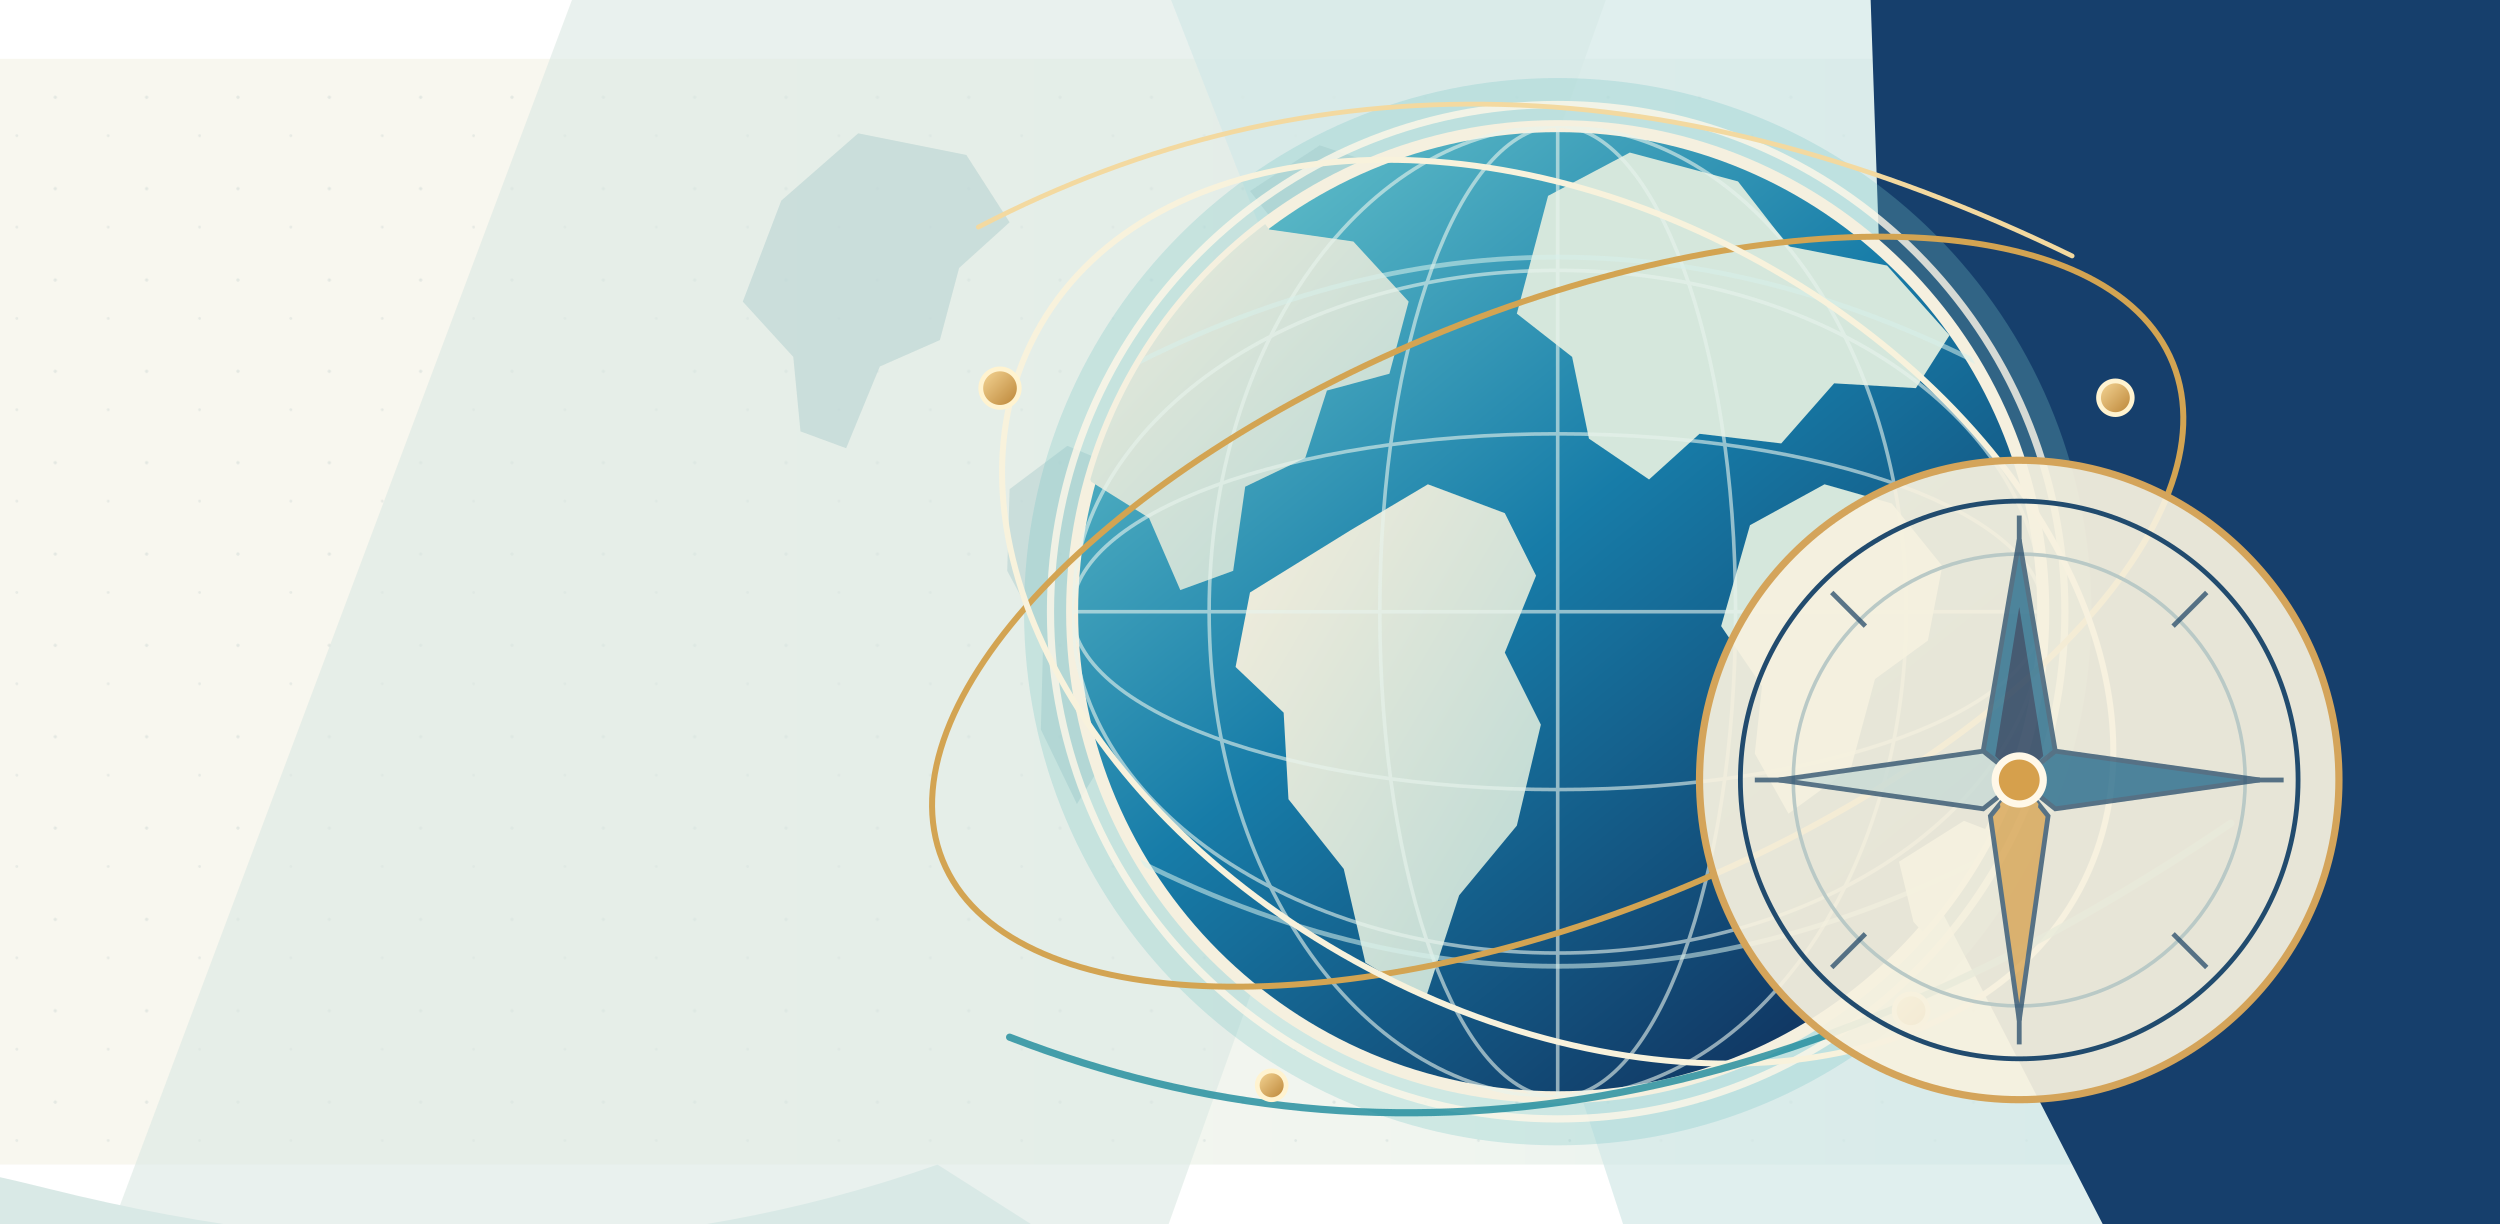
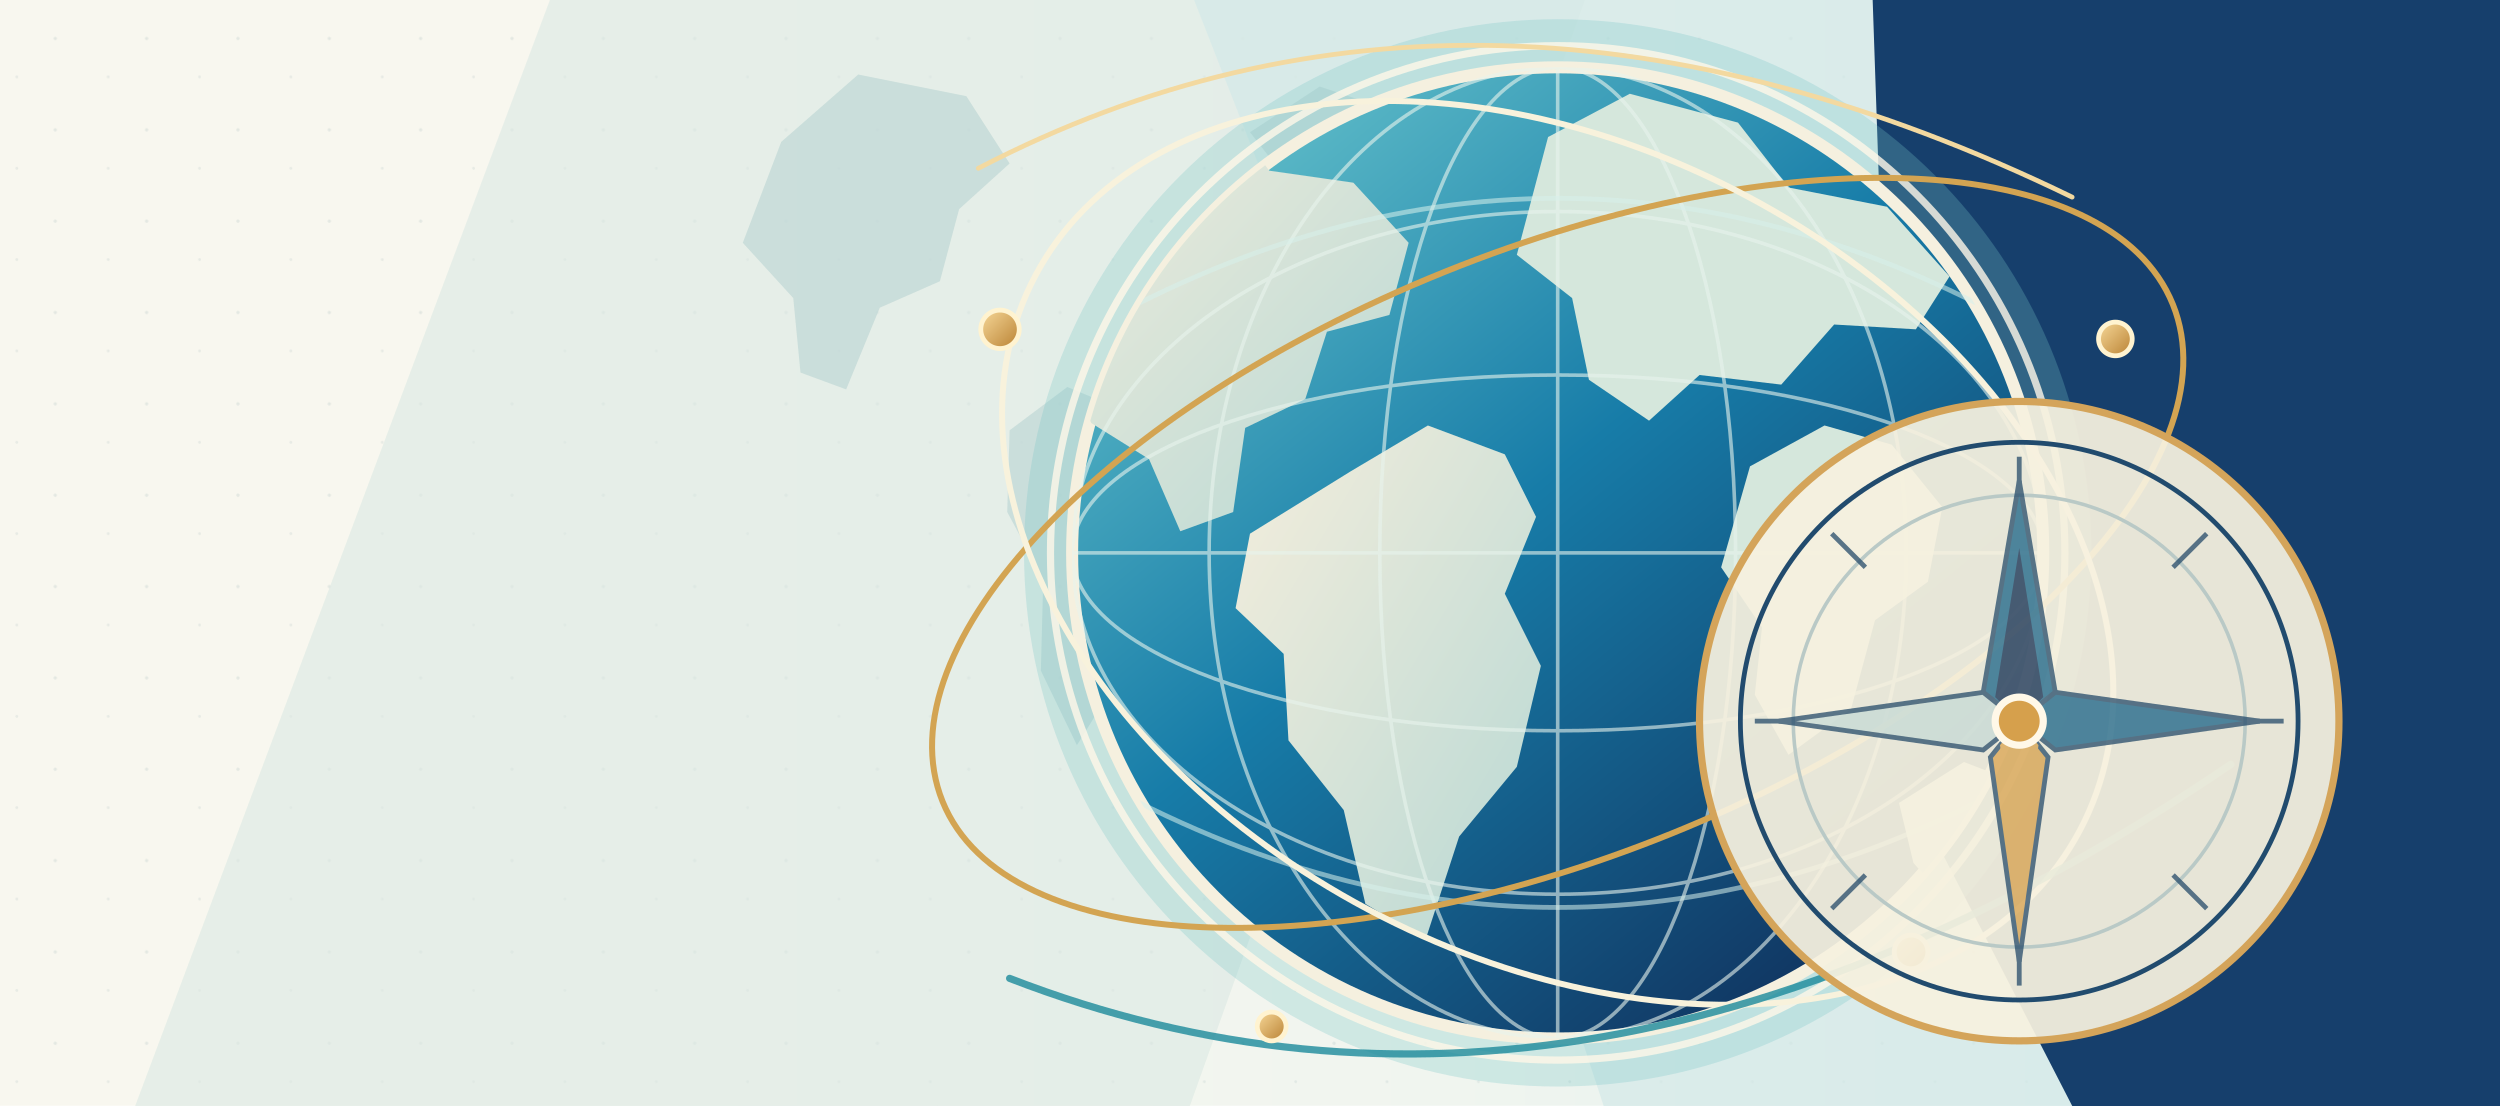
- <svg xmlns="http://www.w3.org/2000/svg" width="940" height="460" viewBox="400 30 1040 460" role="img" aria-labelledby="title desc">
+ <svg xmlns="http://www.w3.org/2000/svg" width="1040" height="460" viewBox="400 30 1040 460" role="img" aria-labelledby="title desc">
  <defs>
    <linearGradient id="paper" x1="0" y1="0" x2="1" y2="1">
      <stop stop-color="#fbf8ef" />
      <stop offset=".58" stop-color="#f0f5ef" />
      <stop offset="1" stop-color="#dbeef0" />
    </linearGradient>
    <linearGradient id="edgePaper" gradientUnits="userSpaceOnUse" x1="400" y1="0" x2="1440" y2="0">
      <stop offset="0" stop-color="#f8f7ef" />
      <stop offset=".2" stop-color="#f8f7ef" />
      <stop offset=".58" stop-color="#f0f5ef" />
      <stop offset="1" stop-color="#dbeef0" />
    </linearGradient>
    <linearGradient id="ocean" x1=".12" y1=".05" x2=".86" y2=".95">
      <stop stop-color="#65c2cb" />
      <stop offset=".45" stop-color="#177ca8" />
      <stop offset="1" stop-color="#102d59" />
    </linearGradient>
    <linearGradient id="land" x1="0" y1="0" x2="1" y2="1">
      <stop stop-color="#f5eedc" />
      <stop offset="1" stop-color="#b7d8d4" />
    </linearGradient>
    <linearGradient id="navy" x1="0" y1="0" x2="1" y2="1">
      <stop stop-color="#153c67" />
      <stop offset="1" stop-color="#0d2447" />
    </linearGradient>
    <linearGradient id="gold" x1="0" y1="0" x2="1" y2="1">
      <stop stop-color="#f7d99a" />
      <stop offset="1" stop-color="#b98132" />
    </linearGradient>
    <clipPath id="globeClip">
      <circle cx="1048" cy="260" r="202" />
    </clipPath>
    <pattern id="grain" width="38" height="38" patternUnits="userSpaceOnUse">
      <circle cx="5" cy="8" r=".7" fill="#567d86" opacity=".12" />
      <circle cx="27" cy="24" r=".6" fill="#567d86" opacity=".10" />
    </pattern>
  </defs>
  <rect x="400" y="30" width="1040" height="460" fill="url(#edgePaper)" />
  <rect x="400" y="30" width="1040" height="460" fill="url(#grain)" />
  <path d="M640 0H1070L870 560H430Z" fill="#dce9e3" opacity=".62" />
  <path d="M885 0H1440V560H1090L1018 340Z" fill="#d4e9e8" opacity=".72" />
  <path d="M1178 0H1440V560H1298L1190 350Z" fill="#123b69" opacity=".98" />
  <path d="M0 488Q220 450 420 500T790 490L900 560H0Z" fill="#d9e9e6" />
  <path d="M0 524Q250 490 475 530T860 520L940 560H0Z" fill="#5ba9b5" opacity=".72" />
  <g fill="#bfd7d5" opacity=".7" transform="translate(710 24)">
    <path d="M15 65l32-28 45 9 18 28-21 19-8 30-25 11-14 34-19-7-3-31-21-23z" />
    <path d="M110 185l24-18 29 12 10 31-13 32-4 45-18 29-15-31 1-38-15-28z" />
    <path d="M210 61l29-19 36 12 14 23-22 18-36-7z" />
    <path d="M264 118l53-20 52 15 21 30-28 26-37-8-20 25-29-13-13-25z" />
    <path d="M322 212l42-18 47 18 14 31-30 32-22 47-25-13-3-40-26-20z" />
  </g>
  <circle cx="1048" cy="260" r="222" fill="#75c4c7" opacity=".28" />
  <circle cx="1048" cy="260" r="202" fill="url(#ocean)" stroke="#f5f0df" stroke-width="5" />
  <g clip-path="url(#globeClip)">
    <path d="M845 95l34-21 34 7 15 20 35 5 23 25-8 30-26 7-9 28-25 12-5 35-22 8-13-30-24-15-15-34-17-16z" fill="url(#land)" />
    <path d="M962 226l32-19 32 12 13 26-13 32 15 30-10 42-24 29-14 43-25-15-9-39-23-29-2-36-20-19 6-31z" fill="url(#land)" />
    <path d="M1044 87l34-18 45 12 21 27 41 8 26 29-14 22-34-2-22 25-34-4-21 19-25-17-7-34-23-18z" fill="#d5e7dc" />
    <path d="M1128 224l31-17 28 8 21 26-6 31-22 16-10 37-26 19-14-25 3-28-17-25z" fill="#d5e7dc" />
    <path d="M1190 364l27-17 31 12 15 27-20 26-30-4-17-19z" fill="#d5e7dc" />
    <g fill="none" stroke="#e7f4ed" stroke-width="1.5" opacity=".6">
      <ellipse cx="1048" cy="260" rx="74" ry="202" />
      <ellipse cx="1048" cy="260" rx="145" ry="202" />
      <ellipse cx="1048" cy="260" rx="202" ry="74" />
      <ellipse cx="1048" cy="260" rx="202" ry="142" />
      <path d="M846 260H1250M1048 58V462" />
    </g>
    <path d="M848 170Q1048 55 1248 170M848 350Q1048 465 1248 350" fill="none" stroke="#d7f0eb" stroke-width="2" opacity=".55" />
  </g>
  <circle cx="1048" cy="260" r="211" fill="none" stroke="#fff8e8" stroke-width="3" opacity=".8" />
  <g fill="none" stroke-linecap="round">
    <ellipse cx="1048" cy="260" rx="276" ry="126" transform="rotate(-22 1048 260)" stroke="#d3a452" stroke-width="2.5" />
    <ellipse cx="1048" cy="260" rx="246" ry="168" transform="rotate(28 1048 260)" stroke="#f8f2dc" stroke-width="2.5" />
    <path d="M807 100Q1015 -8 1262 112" stroke="#f3d9a0" stroke-width="2" />
    <path d="M820 437Q1060 530 1328 348" stroke="#1b8a9b" stroke-width="3" opacity=".8" />
  </g>
  <g fill="url(#gold)" stroke="#fff3d0" stroke-width="2">
    <circle cx="816" cy="167" r="8" />
    <circle cx="1280" cy="171" r="7" />
    <circle cx="1195" cy="426" r="7" />
    <circle cx="929" cy="457" r="6" />
  </g>
  <g transform="translate(1240 330)">
    <circle r="133" fill="#f7f1df" fill-opacity=".93" stroke="#d4a45a" stroke-width="3" />
    <circle r="116" fill="none" stroke="#214b6e" stroke-width="2" />
    <circle r="94" fill="none" stroke="#b9c9c6" stroke-width="1.5" />
    <g stroke="#254b69" stroke-width="2" opacity=".75">
      <path d="M0-110V-91M0 91V110M-110 0H-91M91 0H110M-78-78l14 14M78 78L64 64M78-78L64-64M-78 78l14-14" />
      <path d="M0-100L15-12 0 0-15-12Z" fill="#1a6387" />
      <path d="M0 100L-12 15 0 0 12 15Z" fill="#d6a04c" />
      <path d="M-100 0L-15-12 0 0-15 12Z" fill="#c6d9d5" />
      <path d="M100 0L15 12 0 0 15-12Z" fill="#1a6387" />
      <path d="M0-72L10-10 0 0-10-10Z" fill="#102c50" stroke="none" />
      <path d="M0 72L-8 10 0 0 8 10Z" fill="#d6a04c" stroke="none" />
    </g>
    <circle r="10" fill="#d6a04c" stroke="#fff8e8" stroke-width="3" />
  </g>
  <path d="M0 0H250M0 18H155M0 542H390" stroke="#d8b878" stroke-width="1.5" opacity=".7" />
</svg>
